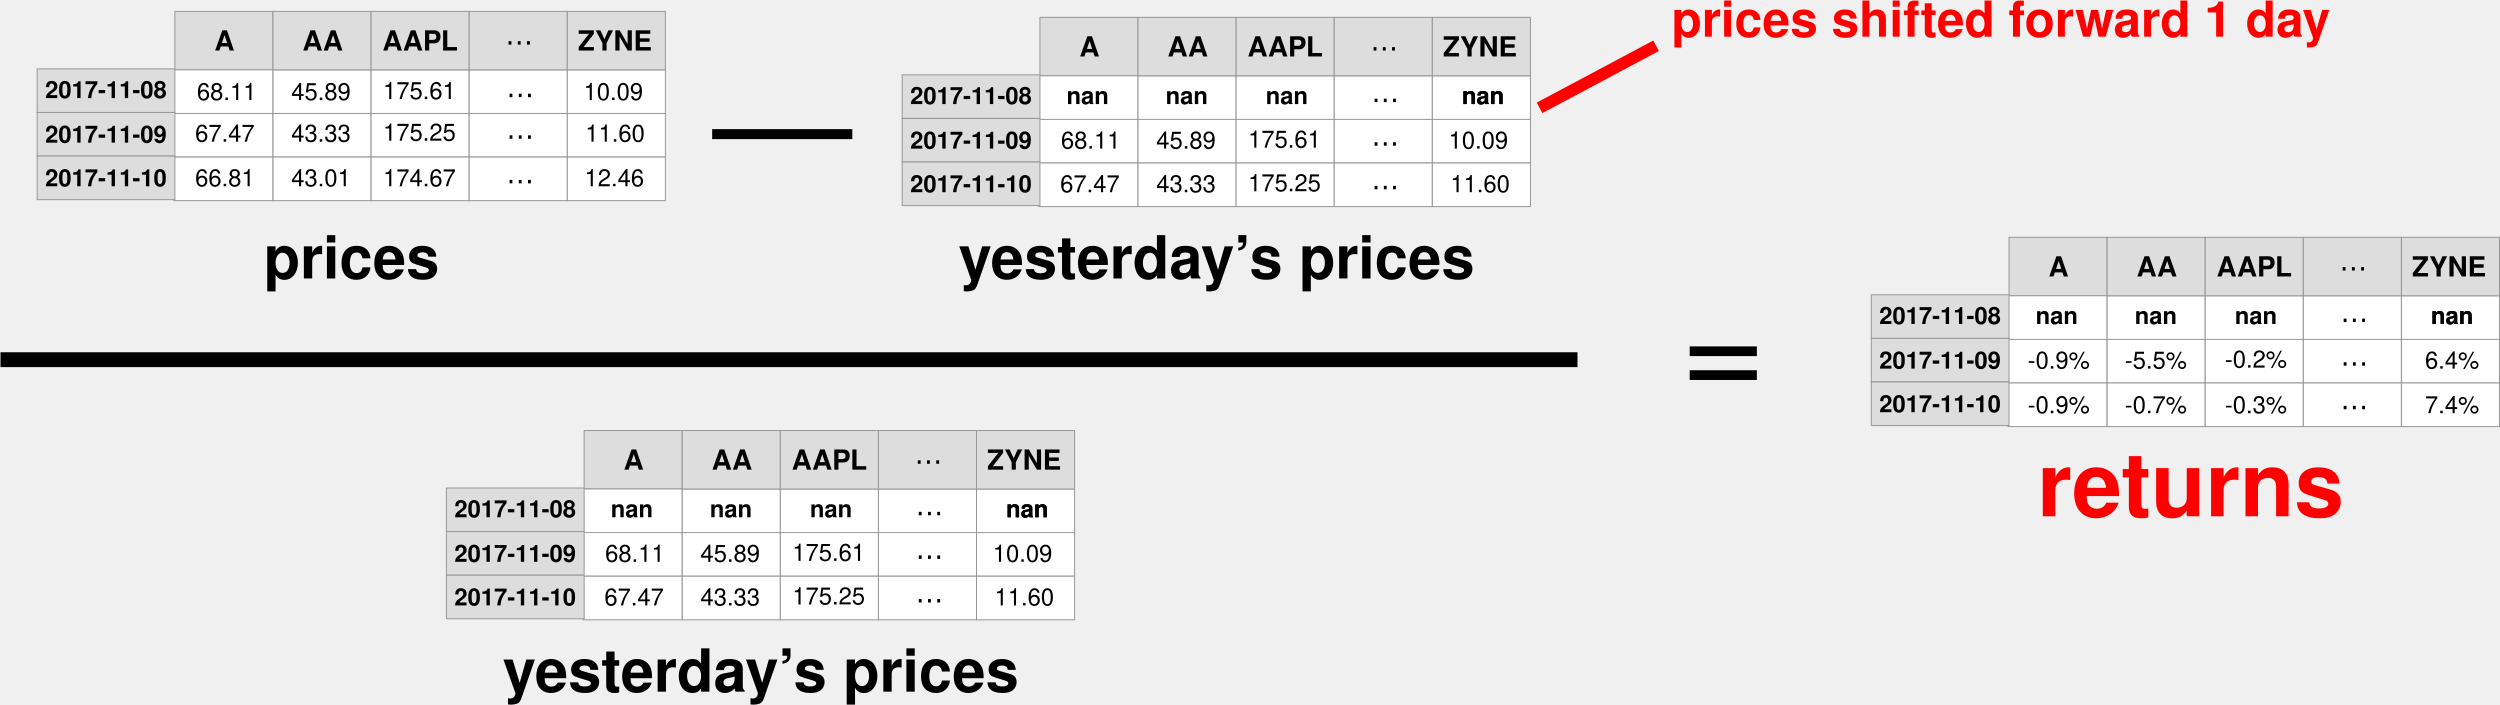
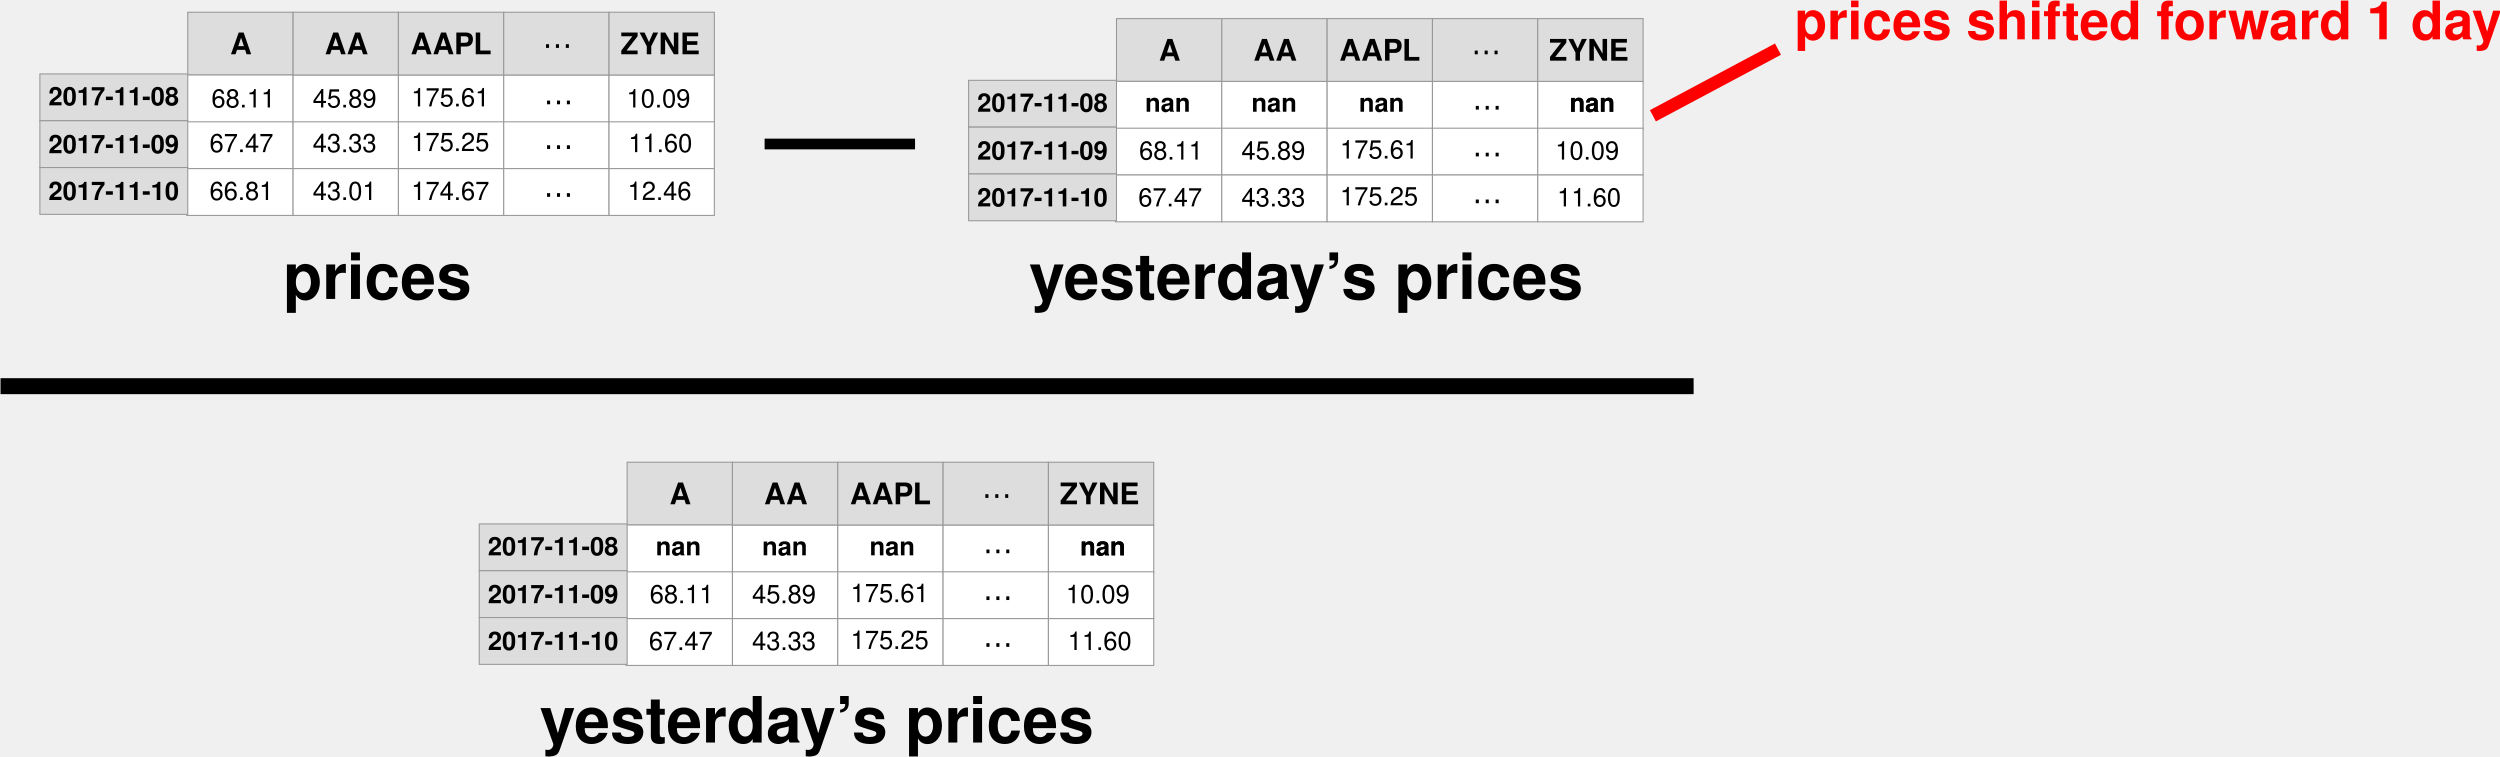
- <svg xmlns="http://www.w3.org/2000/svg" width="2523px" height="711px" viewBox="0 0 2523 711" version="1.1">
+ <svg xmlns="http://www.w3.org/2000/svg" width="2350px" height="711px" viewBox="0 0 2350 711" version="1.1">
  <g id="Page-1" stroke="none" stroke-width="1" fill="none" fill-rule="evenodd">
-     <g id="Group-14" transform="translate(8, -12)">
-       <g id="Group-11">
-         <g id="Group-12" transform="translate(29, 0)">
-           <g id="Group-5" transform="translate(0, 23)">
-             <rect id="Rectangle" stroke="#979797" fill="#DDDDDD" x="139.5" y="0.5" width="99" height="59" />
-             <rect id="Rectangle" stroke="#979797" fill="#FFFFFF" x="138.5" y="59.5" width="100" height="45" />
-             <rect id="Rectangle" stroke="#979797" fill="#FFFFFF" x="138.5" y="103.5" width="100" height="44" />
-             <rect id="Rectangle" stroke="#979797" fill="#FFFFFF" x="138.5" y="147.5" width="100" height="44" />
-             <rect id="Rectangle" stroke="#979797" fill="#FFFFFF" x="238.5" y="59.5" width="99" height="45" />
-             <rect id="Rectangle" stroke="#979797" fill="#FFFFFF" x="238.5" y="103.5" width="99" height="44" />
-             <rect id="Rectangle" stroke="#979797" fill="#FFFFFF" x="238.5" y="147.5" width="99" height="44" />
-             <rect id="Rectangle" stroke="#979797" fill="#FFFFFF" x="337.5" y="59.5" width="99" height="45" />
-             <rect id="Rectangle" stroke="#979797" fill="#FFFFFF" x="337.5" y="103.5" width="99" height="44" />
-             <rect id="Rectangle" stroke="#979797" fill="#FFFFFF" x="337.5" y="147.5" width="99" height="44" />
-             <rect id="Rectangle" stroke="#979797" fill="#FFFFFF" x="436.5" y="59.5" width="99" height="45" />
-             <rect id="Rectangle" stroke="#979797" fill="#FFFFFF" x="436.5" y="103.5" width="99" height="44" />
-             <rect id="Rectangle" stroke="#979797" fill="#FFFFFF" x="436.5" y="147.5" width="99" height="44" />
-             <rect id="Rectangle" stroke="#979797" fill="#FFFFFF" x="535.5" y="59.5" width="99" height="45" />
-             <rect id="Rectangle" stroke="#979797" fill="#FFFFFF" x="535.5" y="103.5" width="99" height="44" />
-             <rect id="Rectangle" stroke="#979797" fill="#FFFFFF" x="535.5" y="147.5" width="99" height="44" />
-             <rect id="Rectangle" stroke="#979797" fill="#DDDDDD" x="238.5" y="0.5" width="99" height="59" />
-             <rect id="Rectangle" stroke="#979797" fill="#DDDDDD" x="337.5" y="0.5" width="99" height="59" />
-             <rect id="Rectangle" stroke="#979797" fill="#DDDDDD" x="436.5" y="0.5" width="99" height="59" />
-             <rect id="Rectangle" stroke="#979797" fill="#DDDDDD" x="535.5" y="0.5" width="99" height="59" />
-             <text id="ZYNE" font-family="Helvetica-Bold, Helvetica" font-size="28" font-weight="bold" fill="#000000">
-               <tspan x="546.162" y="40">ZYNE</tspan>
-             </text>
-             <text id="AAPL" font-family="Helvetica-Bold, Helvetica" font-size="28" font-weight="bold" fill="#000000">
-               <tspan x="349" y="40">AAPL</tspan>
-             </text>
-             <g id="Group" transform="translate(0, 58)" fill="#DDDDDD" stroke="#979797">
-               <rect id="Rectangle" x="0.5" y="0.5" width="139" height="44" />
-             </g>
-             <text id="⋯" font-family="PingFangSC-Semibold, PingFang SC" font-size="28" font-weight="500" fill="#000000">
-               <tspan x="473" y="41">⋯</tspan>
-             </text>
-             <text id="AA" font-family="Helvetica-Bold, Helvetica" font-size="28" font-weight="bold" fill="#000000">
-               <tspan x="268.279" y="40">AA</tspan>
-             </text>
-             <text id="A" font-family="Helvetica-Bold, Helvetica" font-size="28" font-weight="bold" fill="#000000">
-               <tspan x="179.39" y="40">A</tspan>
-             </text>
-             <rect id="Rectangle" stroke="#979797" fill="#DDDDDD" x="0.5" y="102.5" width="139" height="44" />
-             <text id="2017-11-09" font-family="Helvetica-Bold, Helvetica" font-size="24" font-weight="bold" fill="#000000">
-               <tspan x="8.547" y="133">2017-11-09</tspan>
-             </text>
-             <rect id="Rectangle" stroke="#979797" fill="#DDDDDD" x="0.5" y="146.5" width="139" height="44" />
-             <text id="2017-11-10" font-family="Helvetica-Bold, Helvetica" font-size="24" font-weight="bold" fill="#000000">
-               <tspan x="8.547" y="177">2017-11-10</tspan>
-             </text>
-             <text id="11.60" font-family="Helvetica" font-size="24" font-weight="normal" fill="#000000">
-               <tspan x="553.711" y="132">11.60</tspan>
-             </text>
-             <text id="175.25" font-family="Helvetica" font-size="24" font-weight="normal" fill="#000000">
-               <tspan x="349.594" y="131">175.25</tspan>
-             </text>
-             <text id="174.67" font-family="Helvetica" font-size="24" font-weight="normal" fill="#000000">
-               <tspan x="349.594" y="177">174.67</tspan>
-             </text>
-             <text id="12.46" font-family="Helvetica" font-size="24" font-weight="normal" fill="#000000">
-               <tspan x="552.941" y="177">12.46</tspan>
-             </text>
-             <text id="⋯" font-family="AppleSymbols, Apple Symbols" font-size="28" font-weight="normal" fill="#000000">
-               <tspan x="474" y="181">⋯</tspan>
-             </text>
-             <text id="⋯" font-family="AppleSymbols, Apple Symbols" font-size="28" font-weight="normal" fill="#000000">
-               <tspan x="474" y="136">⋯</tspan>
-             </text>
-             <text id="67.47" font-family="Helvetica" font-size="24" font-weight="normal" fill="#000000">
-               <tspan x="159.941" y="132">67.47</tspan>
-             </text>
-             <text id="66.81" font-family="Helvetica" font-size="24" font-weight="normal" fill="#000000">
-               <tspan x="159.941" y="177">66.81</tspan>
-             </text>
-             <text id="43.33" font-family="Helvetica" font-size="24" font-weight="normal" fill="#000000">
-               <tspan x="256.941" y="132">43.33</tspan>
-             </text>
-             <text id="10.09" font-family="Helvetica" font-size="24" font-weight="normal" fill="#000000">
-               <tspan x="551.941" y="90">10.09</tspan>
-             </text>
-             <text id="175.61" font-family="Helvetica" font-size="24" font-weight="normal" fill="#000000">
-               <tspan x="349.594" y="89">175.61</tspan>
-             </text>
-             <text id="⋯" font-family="AppleSymbols, Apple Symbols" font-size="28" font-weight="normal" fill="#000000">
-               <tspan x="474" y="94">⋯</tspan>
-             </text>
-             <text id="68.11" font-family="Helvetica" font-size="24" font-weight="normal" fill="#000000">
-               <tspan x="161.711" y="90">68.11</tspan>
-             </text>
-             <text id="45.89" font-family="Helvetica" font-size="24" font-weight="normal" fill="#000000">
-               <tspan x="256.941" y="90">45.89</tspan>
-             </text>
-             <text id="43.01" font-family="Helvetica" font-size="24" font-weight="normal" fill="#000000">
-               <tspan x="256.941" y="177">43.01</tspan>
-             </text>
-             <text id="2017-11-08" font-family="Helvetica-Bold, Helvetica" font-size="24" font-weight="bold" fill="#000000">
-               <tspan x="8.547" y="88">2017-11-08</tspan>
-             </text>
+     <g id="Group-11" transform="translate(8, -12)">
+       <g id="Group-12" transform="translate(29, 0)">
+         <g id="Group-5" transform="translate(0, 23)">
+           <rect id="Rectangle" stroke="#979797" fill="#DDDDDD" x="139.5" y="0.5" width="99" height="59" />
+           <rect id="Rectangle" stroke="#979797" fill="#FFFFFF" x="138.5" y="59.5" width="100" height="45" />
+           <rect id="Rectangle" stroke="#979797" fill="#FFFFFF" x="138.5" y="103.5" width="100" height="44" />
+           <rect id="Rectangle" stroke="#979797" fill="#FFFFFF" x="138.5" y="147.5" width="100" height="44" />
+           <rect id="Rectangle" stroke="#979797" fill="#FFFFFF" x="238.5" y="59.5" width="99" height="45" />
+           <rect id="Rectangle" stroke="#979797" fill="#FFFFFF" x="238.5" y="103.5" width="99" height="44" />
+           <rect id="Rectangle" stroke="#979797" fill="#FFFFFF" x="238.5" y="147.5" width="99" height="44" />
+           <rect id="Rectangle" stroke="#979797" fill="#FFFFFF" x="337.5" y="59.5" width="99" height="45" />
+           <rect id="Rectangle" stroke="#979797" fill="#FFFFFF" x="337.5" y="103.5" width="99" height="44" />
+           <rect id="Rectangle" stroke="#979797" fill="#FFFFFF" x="337.5" y="147.5" width="99" height="44" />
+           <rect id="Rectangle" stroke="#979797" fill="#FFFFFF" x="436.5" y="59.5" width="99" height="45" />
+           <rect id="Rectangle" stroke="#979797" fill="#FFFFFF" x="436.5" y="103.5" width="99" height="44" />
+           <rect id="Rectangle" stroke="#979797" fill="#FFFFFF" x="436.5" y="147.5" width="99" height="44" />
+           <rect id="Rectangle" stroke="#979797" fill="#FFFFFF" x="535.5" y="59.5" width="99" height="45" />
+           <rect id="Rectangle" stroke="#979797" fill="#FFFFFF" x="535.5" y="103.5" width="99" height="44" />
+           <rect id="Rectangle" stroke="#979797" fill="#FFFFFF" x="535.5" y="147.5" width="99" height="44" />
+           <rect id="Rectangle" stroke="#979797" fill="#DDDDDD" x="238.5" y="0.5" width="99" height="59" />
+           <rect id="Rectangle" stroke="#979797" fill="#DDDDDD" x="337.5" y="0.5" width="99" height="59" />
+           <rect id="Rectangle" stroke="#979797" fill="#DDDDDD" x="436.5" y="0.5" width="99" height="59" />
+           <rect id="Rectangle" stroke="#979797" fill="#DDDDDD" x="535.5" y="0.5" width="99" height="59" />
+           <text id="ZYNE" font-family="Helvetica-Bold, Helvetica" font-size="28" font-weight="bold" fill="#000000">
+             <tspan x="546.162" y="40">ZYNE</tspan>
+           </text>
+           <text id="AAPL" font-family="Helvetica-Bold, Helvetica" font-size="28" font-weight="bold" fill="#000000">
+             <tspan x="349" y="40">AAPL</tspan>
+           </text>
+           <g id="Group" transform="translate(0, 58)" fill="#DDDDDD" stroke="#979797">
+             <rect id="Rectangle" x="0.5" y="0.5" width="139" height="44" />
          </g>
-           <g id="Group-13" transform="translate(873, 29)">
-             <text id="yesterday’s-prices" font-family="Helvetica-Bold, Helvetica" font-size="60" font-weight="bold" fill="#000000">
-               <tspan x="57.516" y="264">yesterday’s prices</tspan>
-             </text>
-             <g id="Group-6">
-               <rect id="Rectangle" stroke="#979797" fill="#DDDDDD" x="139.5" y="0.5" width="99" height="59" />
-               <rect id="Rectangle" stroke="#979797" fill="#FFFFFF" x="138.5" y="59.5" width="100" height="45" />
-               <rect id="Rectangle" stroke="#979797" fill="#FFFFFF" x="138.5" y="103.5" width="100" height="44" />
-               <rect id="Rectangle" stroke="#979797" fill="#FFFFFF" x="138.5" y="147.5" width="100" height="44" />
-               <rect id="Rectangle" stroke="#979797" fill="#FFFFFF" x="238.5" y="59.5" width="99" height="45" />
-               <rect id="Rectangle" stroke="#979797" fill="#FFFFFF" x="238.5" y="103.5" width="99" height="44" />
-               <rect id="Rectangle" stroke="#979797" fill="#FFFFFF" x="238.5" y="147.5" width="99" height="44" />
-               <rect id="Rectangle" stroke="#979797" fill="#FFFFFF" x="337.5" y="59.5" width="99" height="45" />
-               <rect id="Rectangle" stroke="#979797" fill="#FFFFFF" x="337.5" y="103.5" width="99" height="44" />
-               <rect id="Rectangle" stroke="#979797" fill="#FFFFFF" x="337.5" y="147.5" width="99" height="44" />
-               <rect id="Rectangle" stroke="#979797" fill="#FFFFFF" x="436.5" y="59.5" width="99" height="45" />
-               <rect id="Rectangle" stroke="#979797" fill="#FFFFFF" x="436.5" y="103.5" width="99" height="44" />
-               <rect id="Rectangle" stroke="#979797" fill="#FFFFFF" x="436.5" y="147.5" width="99" height="44" />
-               <rect id="Rectangle" stroke="#979797" fill="#FFFFFF" x="535.5" y="59.5" width="99" height="45" />
-               <rect id="Rectangle" stroke="#979797" fill="#FFFFFF" x="535.5" y="103.5" width="99" height="44" />
-               <rect id="Rectangle" stroke="#979797" fill="#FFFFFF" x="535.5" y="147.5" width="99" height="44" />
-               <rect id="Rectangle" stroke="#979797" fill="#DDDDDD" x="238.5" y="0.5" width="99" height="59" />
-               <rect id="Rectangle" stroke="#979797" fill="#DDDDDD" x="337.5" y="0.5" width="99" height="59" />
-               <rect id="Rectangle" stroke="#979797" fill="#DDDDDD" x="436.5" y="0.5" width="99" height="59" />
-               <rect id="Rectangle" stroke="#979797" fill="#DDDDDD" x="535.5" y="0.5" width="99" height="59" />
-               <text id="ZYNE" font-family="Helvetica-Bold, Helvetica" font-size="28" font-weight="bold" fill="#000000">
-                 <tspan x="546.162" y="40">ZYNE</tspan>
-               </text>
-               <text id="AAPL" font-family="Helvetica-Bold, Helvetica" font-size="28" font-weight="bold" fill="#000000">
-                 <tspan x="349" y="40">AAPL</tspan>
-               </text>
-               <text id="nan" font-family="Helvetica-Bold, Helvetica" font-size="24" font-weight="bold" fill="#000000">
-                 <tspan x="166.332" y="88">nan</tspan>
-               </text>
-               <text id="nan" font-family="Helvetica-Bold, Helvetica" font-size="24" font-weight="bold" fill="#000000">
-                 <tspan x="565.332" y="88">nan</tspan>
-               </text>
-               <text id="nan" font-family="Helvetica-Bold, Helvetica" font-size="24" font-weight="bold" fill="#000000">
-                 <tspan x="565.332" y="88">nan</tspan>
-               </text>
-               <text id="nan" font-family="Helvetica-Bold, Helvetica" font-size="24" font-weight="bold" fill="#000000">
-                 <tspan x="266.332" y="88">nan</tspan>
-               </text>
-               <text id="nan" font-family="Helvetica-Bold, Helvetica" font-size="24" font-weight="bold" fill="#000000">
-                 <tspan x="367.332" y="88">nan</tspan>
-               </text>
-               <rect id="Rectangle" stroke="#979797" fill="#DDDDDD" x="0.5" y="58.5" width="139" height="44" />
-               <text id="⋯" font-family="PingFangSC-Semibold, PingFang SC" font-size="28" font-weight="500" fill="#000000">
-                 <tspan x="473" y="41">⋯</tspan>
-               </text>
-               <text id="AA" font-family="Helvetica-Bold, Helvetica" font-size="28" font-weight="bold" fill="#000000">
-                 <tspan x="268.279" y="40">AA</tspan>
-               </text>
-               <text id="A" font-family="Helvetica-Bold, Helvetica" font-size="28" font-weight="bold" fill="#000000">
-                 <tspan x="179.39" y="40">A</tspan>
-               </text>
-               <rect id="Rectangle" stroke="#979797" fill="#DDDDDD" x="0.5" y="102.5" width="139" height="44" />
-               <text id="2017-11-09" font-family="Helvetica-Bold, Helvetica" font-size="24" font-weight="bold" fill="#000000">
-                 <tspan x="8.547" y="133">2017-11-09</tspan>
-               </text>
-               <rect id="Rectangle" stroke="#979797" fill="#DDDDDD" x="0.5" y="146.5" width="139" height="44" />
-               <text id="2017-11-10" font-family="Helvetica-Bold, Helvetica" font-size="24" font-weight="bold" fill="#000000">
-                 <tspan x="8.547" y="177">2017-11-10</tspan>
-               </text>
-               <text id="11.60" font-family="Helvetica" font-size="24" font-weight="normal" fill="#000000">
-                 <tspan x="553.711" y="177">11.60</tspan>
-               </text>
-               <text id="175.25" font-family="Helvetica" font-size="24" font-weight="normal" fill="#000000">
-                 <tspan x="349.594" y="176">175.25</tspan>
-               </text>
-               <text id="⋯" font-family="AppleSymbols, Apple Symbols" font-size="28" font-weight="normal" fill="#000000">
-                 <tspan x="474" y="181">⋯</tspan>
-               </text>
-               <text id="67.47" font-family="Helvetica" font-size="24" font-weight="normal" fill="#000000">
-                 <tspan x="159.941" y="177">67.47</tspan>
-               </text>
-               <text id="43.33" font-family="Helvetica" font-size="24" font-weight="normal" fill="#000000">
-                 <tspan x="256.941" y="177">43.33</tspan>
-               </text>
-               <text id="10.09" font-family="Helvetica" font-size="24" font-weight="normal" fill="#000000">
-                 <tspan x="551.941" y="133">10.09</tspan>
-               </text>
-               <text id="175.61" font-family="Helvetica" font-size="24" font-weight="normal" fill="#000000">
-                 <tspan x="349.594" y="132">175.61</tspan>
-               </text>
-               <text id="⋯" font-family="AppleSymbols, Apple Symbols" font-size="28" font-weight="normal" fill="#000000">
-                 <tspan x="474" y="137">⋯</tspan>
-               </text>
-               <text id="⋯" font-family="AppleSymbols, Apple Symbols" font-size="28" font-weight="normal" fill="#000000">
-                 <tspan x="474" y="93">⋯</tspan>
-               </text>
-               <text id="68.11" font-family="Helvetica" font-size="24" font-weight="normal" fill="#000000">
-                 <tspan x="160.711" y="133">68.11</tspan>
-               </text>
-               <text id="45.89" font-family="Helvetica" font-size="24" font-weight="normal" fill="#000000">
-                 <tspan x="256.941" y="133">45.89</tspan>
-               </text>
-               <text id="2017-11-08" font-family="Helvetica-Bold, Helvetica" font-size="24" font-weight="bold" fill="#000000">
-                 <tspan x="8.547" y="88">2017-11-08</tspan>
-               </text>
-             </g>
-           </g>
-           <text id="—" font-family="Helvetica" font-size="140" font-weight="normal" fill="#000000">
-             <tspan x="683" y="186">—</tspan>
-           </text>
-           <text id="prices-shifted-forwa" font-family="Helvetica-Bold, Helvetica" font-size="50" font-weight="bold" fill="#FF0000">
-             <tspan x="1649.913" y="49">prices shifted forward 1 day</tspan>
-           </text>
-           <path d="M1522,118 L1629,61" id="Line-7" stroke="#FF0000" stroke-width="12" stroke-linecap="square" />
-           <text id="prices" font-family="Helvetica-Bold, Helvetica" font-size="60" font-weight="bold" fill="#000000">
-             <tspan x="229.223" y="293">prices</tspan>
+           <text id="⋯" font-family="PingFangSC-Semibold, PingFang SC" font-size="28" font-weight="500" fill="#000000">
+             <tspan x="473" y="41">⋯</tspan>
+           </text>
+           <text id="AA" font-family="Helvetica-Bold, Helvetica" font-size="28" font-weight="bold" fill="#000000">
+             <tspan x="268.279" y="40">AA</tspan>
+           </text>
+           <text id="A" font-family="Helvetica-Bold, Helvetica" font-size="28" font-weight="bold" fill="#000000">
+             <tspan x="179.39" y="40">A</tspan>
+           </text>
+           <rect id="Rectangle" stroke="#979797" fill="#DDDDDD" x="0.5" y="102.5" width="139" height="44" />
+           <text id="2017-11-09" font-family="Helvetica-Bold, Helvetica" font-size="24" font-weight="bold" fill="#000000">
+             <tspan x="8.547" y="133">2017-11-09</tspan>
+           </text>
+           <rect id="Rectangle" stroke="#979797" fill="#DDDDDD" x="0.5" y="146.5" width="139" height="44" />
+           <text id="2017-11-10" font-family="Helvetica-Bold, Helvetica" font-size="24" font-weight="bold" fill="#000000">
+             <tspan x="8.547" y="177">2017-11-10</tspan>
+           </text>
+           <text id="11.60" font-family="Helvetica" font-size="24" font-weight="normal" fill="#000000">
+             <tspan x="553.711" y="132">11.60</tspan>
+           </text>
+           <text id="175.25" font-family="Helvetica" font-size="24" font-weight="normal" fill="#000000">
+             <tspan x="349.594" y="131">175.25</tspan>
+           </text>
+           <text id="174.67" font-family="Helvetica" font-size="24" font-weight="normal" fill="#000000">
+             <tspan x="349.594" y="177">174.67</tspan>
+           </text>
+           <text id="12.46" font-family="Helvetica" font-size="24" font-weight="normal" fill="#000000">
+             <tspan x="552.941" y="177">12.46</tspan>
+           </text>
+           <text id="⋯" font-family="AppleSymbols, Apple Symbols" font-size="28" font-weight="normal" fill="#000000">
+             <tspan x="474" y="181">⋯</tspan>
+           </text>
+           <text id="⋯" font-family="AppleSymbols, Apple Symbols" font-size="28" font-weight="normal" fill="#000000">
+             <tspan x="474" y="136">⋯</tspan>
+           </text>
+           <text id="67.47" font-family="Helvetica" font-size="24" font-weight="normal" fill="#000000">
+             <tspan x="159.941" y="132">67.47</tspan>
+           </text>
+           <text id="66.81" font-family="Helvetica" font-size="24" font-weight="normal" fill="#000000">
+             <tspan x="159.941" y="177">66.81</tspan>
+           </text>
+           <text id="43.33" font-family="Helvetica" font-size="24" font-weight="normal" fill="#000000">
+             <tspan x="256.941" y="132">43.33</tspan>
+           </text>
+           <text id="10.09" font-family="Helvetica" font-size="24" font-weight="normal" fill="#000000">
+             <tspan x="551.941" y="90">10.09</tspan>
+           </text>
+           <text id="175.61" font-family="Helvetica" font-size="24" font-weight="normal" fill="#000000">
+             <tspan x="349.594" y="89">175.61</tspan>
+           </text>
+           <text id="⋯" font-family="AppleSymbols, Apple Symbols" font-size="28" font-weight="normal" fill="#000000">
+             <tspan x="474" y="94">⋯</tspan>
+           </text>
+           <text id="68.11" font-family="Helvetica" font-size="24" font-weight="normal" fill="#000000">
+             <tspan x="161.711" y="90">68.11</tspan>
+           </text>
+           <text id="45.89" font-family="Helvetica" font-size="24" font-weight="normal" fill="#000000">
+             <tspan x="256.941" y="90">45.89</tspan>
+           </text>
+           <text id="43.01" font-family="Helvetica" font-size="24" font-weight="normal" fill="#000000">
+             <tspan x="256.941" y="177">43.01</tspan>
+           </text>
+           <text id="2017-11-08" font-family="Helvetica-Bold, Helvetica" font-size="24" font-weight="bold" fill="#000000">
+             <tspan x="8.547" y="88">2017-11-08</tspan>
          </text>
        </g>
-         <path d="M0,375 L1576.5,375" id="Line-6" stroke="#000000" stroke-width="15" stroke-linecap="square" />
-         <g id="Group-13" transform="translate(442, 446)">
+         <g id="Group-13" transform="translate(873, 29)">
          <text id="yesterday’s-prices" font-family="Helvetica-Bold, Helvetica" font-size="60" font-weight="bold" fill="#000000">
            <tspan x="57.516" y="264">yesterday’s prices</tspan>
          </text>
          <g id="Group-6">
            <rect id="Rectangle" stroke="#979797" fill="#DDDDDD" x="139.5" y="0.5" width="99" height="59" />
            <rect id="Rectangle" stroke="#979797" fill="#FFFFFF" x="138.5" y="59.5" width="100" height="45" />
            <rect id="Rectangle" stroke="#979797" fill="#FFFFFF" x="138.5" y="103.5" width="100" height="44" />
            <rect id="Rectangle" stroke="#979797" fill="#FFFFFF" x="138.5" y="147.5" width="100" height="44" />
            <rect id="Rectangle" stroke="#979797" fill="#FFFFFF" x="238.5" y="59.5" width="99" height="45" />
            <rect id="Rectangle" stroke="#979797" fill="#FFFFFF" x="238.5" y="103.5" width="99" height="44" />
            <rect id="Rectangle" stroke="#979797" fill="#FFFFFF" x="238.5" y="147.5" width="99" height="44" />
            <rect id="Rectangle" stroke="#979797" fill="#FFFFFF" x="337.5" y="59.5" width="99" height="45" />
            <rect id="Rectangle" stroke="#979797" fill="#FFFFFF" x="337.5" y="103.5" width="99" height="44" />
            <rect id="Rectangle" stroke="#979797" fill="#FFFFFF" x="337.5" y="147.5" width="99" height="44" />
            <rect id="Rectangle" stroke="#979797" fill="#FFFFFF" x="436.5" y="59.5" width="99" height="45" />
            <rect id="Rectangle" stroke="#979797" fill="#FFFFFF" x="436.5" y="103.5" width="99" height="44" />
            <rect id="Rectangle" stroke="#979797" fill="#FFFFFF" x="436.5" y="147.5" width="99" height="44" />
            <rect id="Rectangle" stroke="#979797" fill="#FFFFFF" x="535.5" y="59.5" width="99" height="45" />
            <rect id="Rectangle" stroke="#979797" fill="#FFFFFF" x="535.5" y="103.5" width="99" height="44" />
            <rect id="Rectangle" stroke="#979797" fill="#FFFFFF" x="535.5" y="147.5" width="99" height="44" />
            <rect id="Rectangle" stroke="#979797" fill="#DDDDDD" x="238.5" y="0.5" width="99" height="59" />
            <rect id="Rectangle" stroke="#979797" fill="#DDDDDD" x="337.5" y="0.5" width="99" height="59" />
            <rect id="Rectangle" stroke="#979797" fill="#DDDDDD" x="436.5" y="0.5" width="99" height="59" />
            <rect id="Rectangle" stroke="#979797" fill="#DDDDDD" x="535.5" y="0.5" width="99" height="59" />
            <text id="ZYNE" font-family="Helvetica-Bold, Helvetica" font-size="28" font-weight="bold" fill="#000000">
              <tspan x="546.162" y="40">ZYNE</tspan>
            </text>
            <text id="AAPL" font-family="Helvetica-Bold, Helvetica" font-size="28" font-weight="bold" fill="#000000">
              <tspan x="349" y="40">AAPL</tspan>
            </text>
            <text id="nan" font-family="Helvetica-Bold, Helvetica" font-size="24" font-weight="bold" fill="#000000">
              <tspan x="166.332" y="88">nan</tspan>
            </text>
            <text id="nan" font-family="Helvetica-Bold, Helvetica" font-size="24" font-weight="bold" fill="#000000">
              <tspan x="565.332" y="88">nan</tspan>
            </text>
            <text id="nan" font-family="Helvetica-Bold, Helvetica" font-size="24" font-weight="bold" fill="#000000">
              <tspan x="565.332" y="88">nan</tspan>
            </text>
            <text id="nan" font-family="Helvetica-Bold, Helvetica" font-size="24" font-weight="bold" fill="#000000">
              <tspan x="266.332" y="88">nan</tspan>
            </text>
            <text id="nan" font-family="Helvetica-Bold, Helvetica" font-size="24" font-weight="bold" fill="#000000">
              <tspan x="367.332" y="88">nan</tspan>
            </text>
            <rect id="Rectangle" stroke="#979797" fill="#DDDDDD" x="0.5" y="58.5" width="139" height="44" />
            <text id="⋯" font-family="PingFangSC-Semibold, PingFang SC" font-size="28" font-weight="500" fill="#000000">
              <tspan x="473" y="41">⋯</tspan>
            </text>
            <text id="AA" font-family="Helvetica-Bold, Helvetica" font-size="28" font-weight="bold" fill="#000000">
              <tspan x="268.279" y="40">AA</tspan>
            </text>
            <text id="A" font-family="Helvetica-Bold, Helvetica" font-size="28" font-weight="bold" fill="#000000">
              <tspan x="179.39" y="40">A</tspan>
            </text>
            <rect id="Rectangle" stroke="#979797" fill="#DDDDDD" x="0.5" y="102.5" width="139" height="44" />
            <text id="2017-11-09" font-family="Helvetica-Bold, Helvetica" font-size="24" font-weight="bold" fill="#000000">
              <tspan x="8.547" y="133">2017-11-09</tspan>
            </text>
            <rect id="Rectangle" stroke="#979797" fill="#DDDDDD" x="0.5" y="146.5" width="139" height="44" />
            <text id="2017-11-10" font-family="Helvetica-Bold, Helvetica" font-size="24" font-weight="bold" fill="#000000">
              <tspan x="8.547" y="177">2017-11-10</tspan>
            </text>
            <text id="11.60" font-family="Helvetica" font-size="24" font-weight="normal" fill="#000000">
              <tspan x="553.711" y="177">11.60</tspan>
            </text>
            <text id="175.25" font-family="Helvetica" font-size="24" font-weight="normal" fill="#000000">
              <tspan x="349.594" y="176">175.25</tspan>
            </text>
            <text id="⋯" font-family="AppleSymbols, Apple Symbols" font-size="28" font-weight="normal" fill="#000000">
              <tspan x="474" y="181">⋯</tspan>
            </text>
            <text id="67.47" font-family="Helvetica" font-size="24" font-weight="normal" fill="#000000">
              <tspan x="159.941" y="177">67.47</tspan>
            </text>
            <text id="43.33" font-family="Helvetica" font-size="24" font-weight="normal" fill="#000000">
              <tspan x="256.941" y="177">43.33</tspan>
            </text>
            <text id="10.09" font-family="Helvetica" font-size="24" font-weight="normal" fill="#000000">
              <tspan x="551.941" y="133">10.09</tspan>
            </text>
            <text id="175.61" font-family="Helvetica" font-size="24" font-weight="normal" fill="#000000">
              <tspan x="349.594" y="132">175.61</tspan>
            </text>
            <text id="⋯" font-family="AppleSymbols, Apple Symbols" font-size="28" font-weight="normal" fill="#000000">
              <tspan x="474" y="137">⋯</tspan>
            </text>
            <text id="⋯" font-family="AppleSymbols, Apple Symbols" font-size="28" font-weight="normal" fill="#000000">
              <tspan x="474" y="93">⋯</tspan>
            </text>
            <text id="68.11" font-family="Helvetica" font-size="24" font-weight="normal" fill="#000000">
              <tspan x="160.711" y="133">68.11</tspan>
            </text>
            <text id="45.89" font-family="Helvetica" font-size="24" font-weight="normal" fill="#000000">
              <tspan x="256.941" y="133">45.89</tspan>
            </text>
            <text id="2017-11-08" font-family="Helvetica-Bold, Helvetica" font-size="24" font-weight="bold" fill="#000000">
              <tspan x="8.547" y="88">2017-11-08</tspan>
            </text>
          </g>
        </g>
-       </g>
-       <g id="Group-7" transform="translate(1880, 251)">
-         <rect id="Rectangle" stroke="#979797" fill="#DDDDDD" x="139.5" y="0.5" width="99" height="59" />
-         <rect id="Rectangle" stroke="#979797" fill="#FFFFFF" x="138.5" y="59.5" width="100" height="45" />
-         <rect id="Rectangle" stroke="#979797" fill="#FFFFFF" x="138.5" y="103.5" width="100" height="44" />
-         <rect id="Rectangle" stroke="#979797" fill="#FFFFFF" x="138.5" y="147.5" width="100" height="44" />
-         <rect id="Rectangle" stroke="#979797" fill="#FFFFFF" x="238.5" y="59.5" width="99" height="45" />
-         <rect id="Rectangle" stroke="#979797" fill="#FFFFFF" x="238.5" y="103.5" width="99" height="44" />
-         <rect id="Rectangle" stroke="#979797" fill="#FFFFFF" x="238.5" y="147.5" width="99" height="44" />
-         <rect id="Rectangle" stroke="#979797" fill="#FFFFFF" x="337.5" y="59.5" width="99" height="45" />
-         <rect id="Rectangle" stroke="#979797" fill="#FFFFFF" x="337.5" y="103.5" width="99" height="44" />
-         <rect id="Rectangle" stroke="#979797" fill="#FFFFFF" x="337.5" y="147.5" width="99" height="44" />
-         <rect id="Rectangle" stroke="#979797" fill="#FFFFFF" x="436.5" y="59.5" width="99" height="45" />
-         <rect id="Rectangle" stroke="#979797" fill="#FFFFFF" x="436.5" y="103.5" width="99" height="44" />
-         <rect id="Rectangle" stroke="#979797" fill="#FFFFFF" x="436.5" y="147.5" width="99" height="44" />
-         <rect id="Rectangle" stroke="#979797" fill="#FFFFFF" x="535.5" y="59.5" width="99" height="45" />
-         <rect id="Rectangle" stroke="#979797" fill="#FFFFFF" x="535.5" y="103.5" width="99" height="44" />
-         <rect id="Rectangle" stroke="#979797" fill="#FFFFFF" x="535.5" y="147.5" width="99" height="44" />
-         <rect id="Rectangle" stroke="#979797" fill="#DDDDDD" x="238.5" y="0.5" width="99" height="59" />
-         <rect id="Rectangle" stroke="#979797" fill="#DDDDDD" x="337.5" y="0.5" width="99" height="59" />
-         <rect id="Rectangle" stroke="#979797" fill="#DDDDDD" x="436.5" y="0.5" width="99" height="59" />
-         <rect id="Rectangle" stroke="#979797" fill="#DDDDDD" x="535.5" y="0.5" width="99" height="59" />
-         <text id="ZYNE" font-family="Helvetica-Bold, Helvetica" font-size="28" font-weight="bold" fill="#000000">
-           <tspan x="546.162" y="40">ZYNE</tspan>
+         <text id="—" font-family="Helvetica" font-size="140" font-weight="normal" fill="#000000">
+           <tspan x="683" y="186">—</tspan>
        </text>
-         <text id="AAPL" font-family="Helvetica-Bold, Helvetica" font-size="28" font-weight="bold" fill="#000000">
-           <tspan x="349" y="40">AAPL</tspan>
+         <text id="prices-shifted-forwa" font-family="Helvetica-Bold, Helvetica" font-size="50" font-weight="bold" fill="#FF0000">
+           <tspan x="1649.913" y="49">prices shifted forward 1 day</tspan>
        </text>
-         <text id="nan" font-family="Helvetica-Bold, Helvetica" font-size="24" font-weight="bold" fill="#000000">
-           <tspan x="166.332" y="88">nan</tspan>
-         </text>
-         <text id="nan" font-family="Helvetica-Bold, Helvetica" font-size="24" font-weight="bold" fill="#000000">
-           <tspan x="565.332" y="88">nan</tspan>
-         </text>
-         <text id="nan" font-family="Helvetica-Bold, Helvetica" font-size="24" font-weight="bold" fill="#000000">
-           <tspan x="565.332" y="88">nan</tspan>
-         </text>
-         <text id="nan" font-family="Helvetica-Bold, Helvetica" font-size="24" font-weight="bold" fill="#000000">
-           <tspan x="266.332" y="88">nan</tspan>
-         </text>
-         <text id="nan" font-family="Helvetica-Bold, Helvetica" font-size="24" font-weight="bold" fill="#000000">
-           <tspan x="367.332" y="88">nan</tspan>
-         </text>
-         <rect id="Rectangle" stroke="#979797" fill="#DDDDDD" x="0.5" y="58.5" width="139" height="44" />
-         <text id="⋯" font-family="PingFangSC-Semibold, PingFang SC" font-size="28" font-weight="500" fill="#000000">
-           <tspan x="473" y="41">⋯</tspan>
-         </text>
-         <text id="AA" font-family="Helvetica-Bold, Helvetica" font-size="28" font-weight="bold" fill="#000000">
-           <tspan x="268.279" y="40">AA</tspan>
-         </text>
-         <text id="A" font-family="Helvetica-Bold, Helvetica" font-size="28" font-weight="bold" fill="#000000">
-           <tspan x="179.39" y="40">A</tspan>
-         </text>
-         <rect id="Rectangle" stroke="#979797" fill="#DDDDDD" x="0.5" y="102.5" width="139" height="44" />
-         <text id="2017-11-09" font-family="Helvetica-Bold, Helvetica" font-size="24" font-weight="bold" fill="#000000">
-           <tspan x="8.547" y="133">2017-11-09</tspan>
-         </text>
-         <rect id="Rectangle" stroke="#979797" fill="#DDDDDD" x="0.5" y="146.5" width="139" height="44" />
-         <text id="2017-11-10" font-family="Helvetica-Bold, Helvetica" font-size="24" font-weight="bold" fill="#000000">
-           <tspan x="8.547" y="177">2017-11-10</tspan>
-         </text>
-         <text id="⋯" font-family="AppleSymbols, Apple Symbols" font-size="28" font-weight="normal" fill="#000000">
-           <tspan x="474" y="181">⋯</tspan>
-         </text>
-         <text id="⋯" font-family="AppleSymbols, Apple Symbols" font-size="28" font-weight="normal" fill="#000000">
-           <tspan x="474" y="137">⋯</tspan>
-         </text>
-         <text id="⋯" font-family="AppleSymbols, Apple Symbols" font-size="28" font-weight="normal" fill="#000000">
-           <tspan x="474" y="93">⋯</tspan>
-         </text>
-         <text id="2017-11-08" font-family="Helvetica-Bold, Helvetica" font-size="24" font-weight="bold" fill="#000000">
-           <tspan x="8.547" y="88">2017-11-08</tspan>
-         </text>
-         <text id="6.4%" font-family="Helvetica" font-size="24" font-weight="normal" fill="#000000">
-           <tspan x="559.297" y="133">6.4%</tspan>
-         </text>
-         <text id="-0.2%" font-family="Helvetica" font-size="24" font-weight="normal" fill="#000000">
-           <tspan x="357.305" y="132">-0.2%</tspan>
-         </text>
-         <text id="-0.3%" font-family="Helvetica" font-size="24" font-weight="normal" fill="#000000">
-           <tspan x="357.305" y="178">-0.3%</tspan>
-         </text>
-         <text id="7.4%" font-family="Helvetica" font-size="24" font-weight="normal" fill="#000000">
-           <tspan x="559.297" y="178">7.4%</tspan>
-         </text>
-         <text id="-0.9%" font-family="Helvetica" font-size="24" font-weight="normal" fill="#000000">
-           <tspan x="158.305" y="178">-0.9%</tspan>
-         </text>
-         <text id="-5.5%" font-family="Helvetica" font-size="24" font-weight="normal" fill="#000000">
-           <tspan x="256.305" y="133">-5.5%</tspan>
-         </text>
-         <text id="-0.7%" font-family="Helvetica" font-size="24" font-weight="normal" fill="#000000">
-           <tspan x="256.305" y="178">-0.7%</tspan>
-         </text>
-         <text id="-0.9%" font-family="Helvetica" font-size="24" font-weight="normal" fill="#000000">
-           <tspan x="158.305" y="133">-0.9%</tspan>
+         <path d="M1522,118 L1629,61" id="Line-7" stroke="#FF0000" stroke-width="12" stroke-linecap="square" />
+         <text id="prices" font-family="Helvetica-Bold, Helvetica" font-size="60" font-weight="bold" fill="#000000">
+           <tspan x="229.223" y="293">prices</tspan>
        </text>
      </g>
-       <text id="returns" font-family="Helvetica-Bold, Helvetica" font-size="90" font-weight="bold" fill="#FF0000">
-         <tspan x="2047.922" y="533">returns</tspan>
-       </text>
-       <text id="=" font-family="Helvetica" font-size="140" font-weight="normal" fill="#000000">
-         <tspan x="1690.242" y="411">=</tspan>
-       </text>
+       <path d="M0,375 L1576.5,375" id="Line-6" stroke="#000000" stroke-width="15" stroke-linecap="square" />
+       <g id="Group-13" transform="translate(442, 446)">
+         <text id="yesterday’s-prices" font-family="Helvetica-Bold, Helvetica" font-size="60" font-weight="bold" fill="#000000">
+           <tspan x="57.516" y="264">yesterday’s prices</tspan>
+         </text>
+         <g id="Group-6">
+           <rect id="Rectangle" stroke="#979797" fill="#DDDDDD" x="139.5" y="0.5" width="99" height="59" />
+           <rect id="Rectangle" stroke="#979797" fill="#FFFFFF" x="138.5" y="59.5" width="100" height="45" />
+           <rect id="Rectangle" stroke="#979797" fill="#FFFFFF" x="138.5" y="103.5" width="100" height="44" />
+           <rect id="Rectangle" stroke="#979797" fill="#FFFFFF" x="138.5" y="147.5" width="100" height="44" />
+           <rect id="Rectangle" stroke="#979797" fill="#FFFFFF" x="238.5" y="59.5" width="99" height="45" />
+           <rect id="Rectangle" stroke="#979797" fill="#FFFFFF" x="238.5" y="103.5" width="99" height="44" />
+           <rect id="Rectangle" stroke="#979797" fill="#FFFFFF" x="238.5" y="147.5" width="99" height="44" />
+           <rect id="Rectangle" stroke="#979797" fill="#FFFFFF" x="337.5" y="59.5" width="99" height="45" />
+           <rect id="Rectangle" stroke="#979797" fill="#FFFFFF" x="337.5" y="103.5" width="99" height="44" />
+           <rect id="Rectangle" stroke="#979797" fill="#FFFFFF" x="337.5" y="147.5" width="99" height="44" />
+           <rect id="Rectangle" stroke="#979797" fill="#FFFFFF" x="436.5" y="59.5" width="99" height="45" />
+           <rect id="Rectangle" stroke="#979797" fill="#FFFFFF" x="436.5" y="103.5" width="99" height="44" />
+           <rect id="Rectangle" stroke="#979797" fill="#FFFFFF" x="436.5" y="147.5" width="99" height="44" />
+           <rect id="Rectangle" stroke="#979797" fill="#FFFFFF" x="535.5" y="59.5" width="99" height="45" />
+           <rect id="Rectangle" stroke="#979797" fill="#FFFFFF" x="535.5" y="103.5" width="99" height="44" />
+           <rect id="Rectangle" stroke="#979797" fill="#FFFFFF" x="535.5" y="147.5" width="99" height="44" />
+           <rect id="Rectangle" stroke="#979797" fill="#DDDDDD" x="238.5" y="0.5" width="99" height="59" />
+           <rect id="Rectangle" stroke="#979797" fill="#DDDDDD" x="337.5" y="0.5" width="99" height="59" />
+           <rect id="Rectangle" stroke="#979797" fill="#DDDDDD" x="436.5" y="0.5" width="99" height="59" />
+           <rect id="Rectangle" stroke="#979797" fill="#DDDDDD" x="535.5" y="0.5" width="99" height="59" />
+           <text id="ZYNE" font-family="Helvetica-Bold, Helvetica" font-size="28" font-weight="bold" fill="#000000">
+             <tspan x="546.162" y="40">ZYNE</tspan>
+           </text>
+           <text id="AAPL" font-family="Helvetica-Bold, Helvetica" font-size="28" font-weight="bold" fill="#000000">
+             <tspan x="349" y="40">AAPL</tspan>
+           </text>
+           <text id="nan" font-family="Helvetica-Bold, Helvetica" font-size="24" font-weight="bold" fill="#000000">
+             <tspan x="166.332" y="88">nan</tspan>
+           </text>
+           <text id="nan" font-family="Helvetica-Bold, Helvetica" font-size="24" font-weight="bold" fill="#000000">
+             <tspan x="565.332" y="88">nan</tspan>
+           </text>
+           <text id="nan" font-family="Helvetica-Bold, Helvetica" font-size="24" font-weight="bold" fill="#000000">
+             <tspan x="565.332" y="88">nan</tspan>
+           </text>
+           <text id="nan" font-family="Helvetica-Bold, Helvetica" font-size="24" font-weight="bold" fill="#000000">
+             <tspan x="266.332" y="88">nan</tspan>
+           </text>
+           <text id="nan" font-family="Helvetica-Bold, Helvetica" font-size="24" font-weight="bold" fill="#000000">
+             <tspan x="367.332" y="88">nan</tspan>
+           </text>
+           <rect id="Rectangle" stroke="#979797" fill="#DDDDDD" x="0.5" y="58.5" width="139" height="44" />
+           <text id="⋯" font-family="PingFangSC-Semibold, PingFang SC" font-size="28" font-weight="500" fill="#000000">
+             <tspan x="473" y="41">⋯</tspan>
+           </text>
+           <text id="AA" font-family="Helvetica-Bold, Helvetica" font-size="28" font-weight="bold" fill="#000000">
+             <tspan x="268.279" y="40">AA</tspan>
+           </text>
+           <text id="A" font-family="Helvetica-Bold, Helvetica" font-size="28" font-weight="bold" fill="#000000">
+             <tspan x="179.39" y="40">A</tspan>
+           </text>
+           <rect id="Rectangle" stroke="#979797" fill="#DDDDDD" x="0.5" y="102.5" width="139" height="44" />
+           <text id="2017-11-09" font-family="Helvetica-Bold, Helvetica" font-size="24" font-weight="bold" fill="#000000">
+             <tspan x="8.547" y="133">2017-11-09</tspan>
+           </text>
+           <rect id="Rectangle" stroke="#979797" fill="#DDDDDD" x="0.5" y="146.5" width="139" height="44" />
+           <text id="2017-11-10" font-family="Helvetica-Bold, Helvetica" font-size="24" font-weight="bold" fill="#000000">
+             <tspan x="8.547" y="177">2017-11-10</tspan>
+           </text>
+           <text id="11.60" font-family="Helvetica" font-size="24" font-weight="normal" fill="#000000">
+             <tspan x="553.711" y="177">11.60</tspan>
+           </text>
+           <text id="175.25" font-family="Helvetica" font-size="24" font-weight="normal" fill="#000000">
+             <tspan x="349.594" y="176">175.25</tspan>
+           </text>
+           <text id="⋯" font-family="AppleSymbols, Apple Symbols" font-size="28" font-weight="normal" fill="#000000">
+             <tspan x="474" y="181">⋯</tspan>
+           </text>
+           <text id="67.47" font-family="Helvetica" font-size="24" font-weight="normal" fill="#000000">
+             <tspan x="159.941" y="177">67.47</tspan>
+           </text>
+           <text id="43.33" font-family="Helvetica" font-size="24" font-weight="normal" fill="#000000">
+             <tspan x="256.941" y="177">43.33</tspan>
+           </text>
+           <text id="10.09" font-family="Helvetica" font-size="24" font-weight="normal" fill="#000000">
+             <tspan x="551.941" y="133">10.09</tspan>
+           </text>
+           <text id="175.61" font-family="Helvetica" font-size="24" font-weight="normal" fill="#000000">
+             <tspan x="349.594" y="132">175.61</tspan>
+           </text>
+           <text id="⋯" font-family="AppleSymbols, Apple Symbols" font-size="28" font-weight="normal" fill="#000000">
+             <tspan x="474" y="137">⋯</tspan>
+           </text>
+           <text id="⋯" font-family="AppleSymbols, Apple Symbols" font-size="28" font-weight="normal" fill="#000000">
+             <tspan x="474" y="93">⋯</tspan>
+           </text>
+           <text id="68.11" font-family="Helvetica" font-size="24" font-weight="normal" fill="#000000">
+             <tspan x="160.711" y="133">68.11</tspan>
+           </text>
+           <text id="45.89" font-family="Helvetica" font-size="24" font-weight="normal" fill="#000000">
+             <tspan x="256.941" y="133">45.89</tspan>
+           </text>
+           <text id="2017-11-08" font-family="Helvetica-Bold, Helvetica" font-size="24" font-weight="bold" fill="#000000">
+             <tspan x="8.547" y="88">2017-11-08</tspan>
+           </text>
+         </g>
+       </g>
    </g>
  </g>
</svg>
